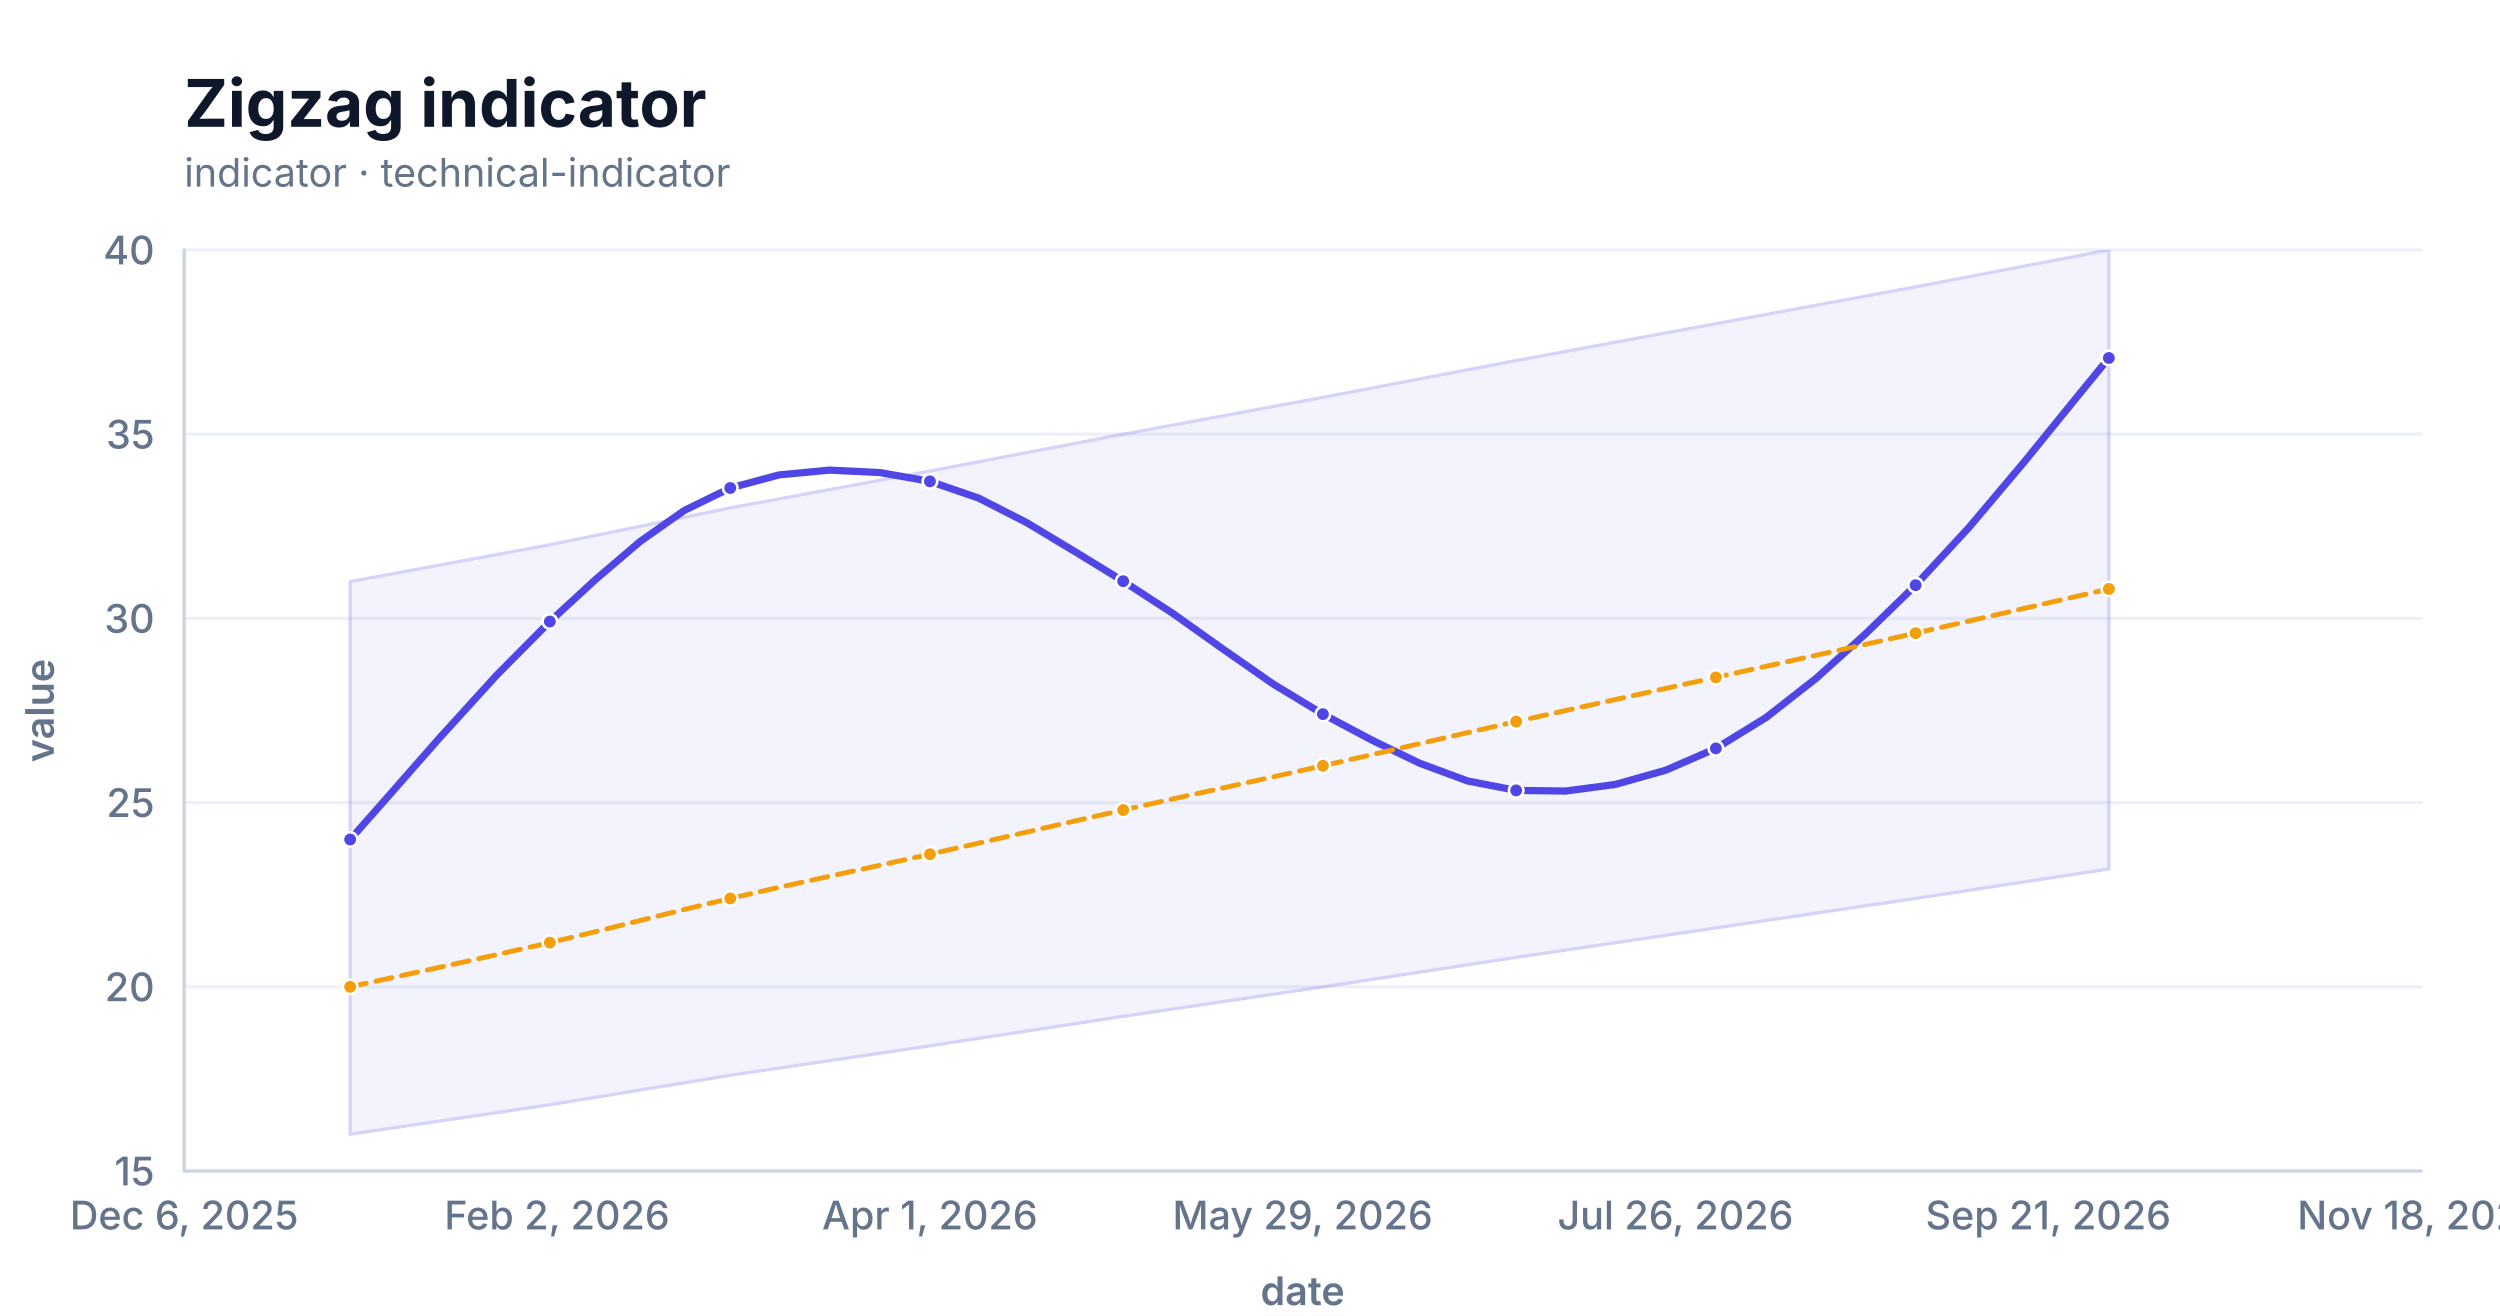
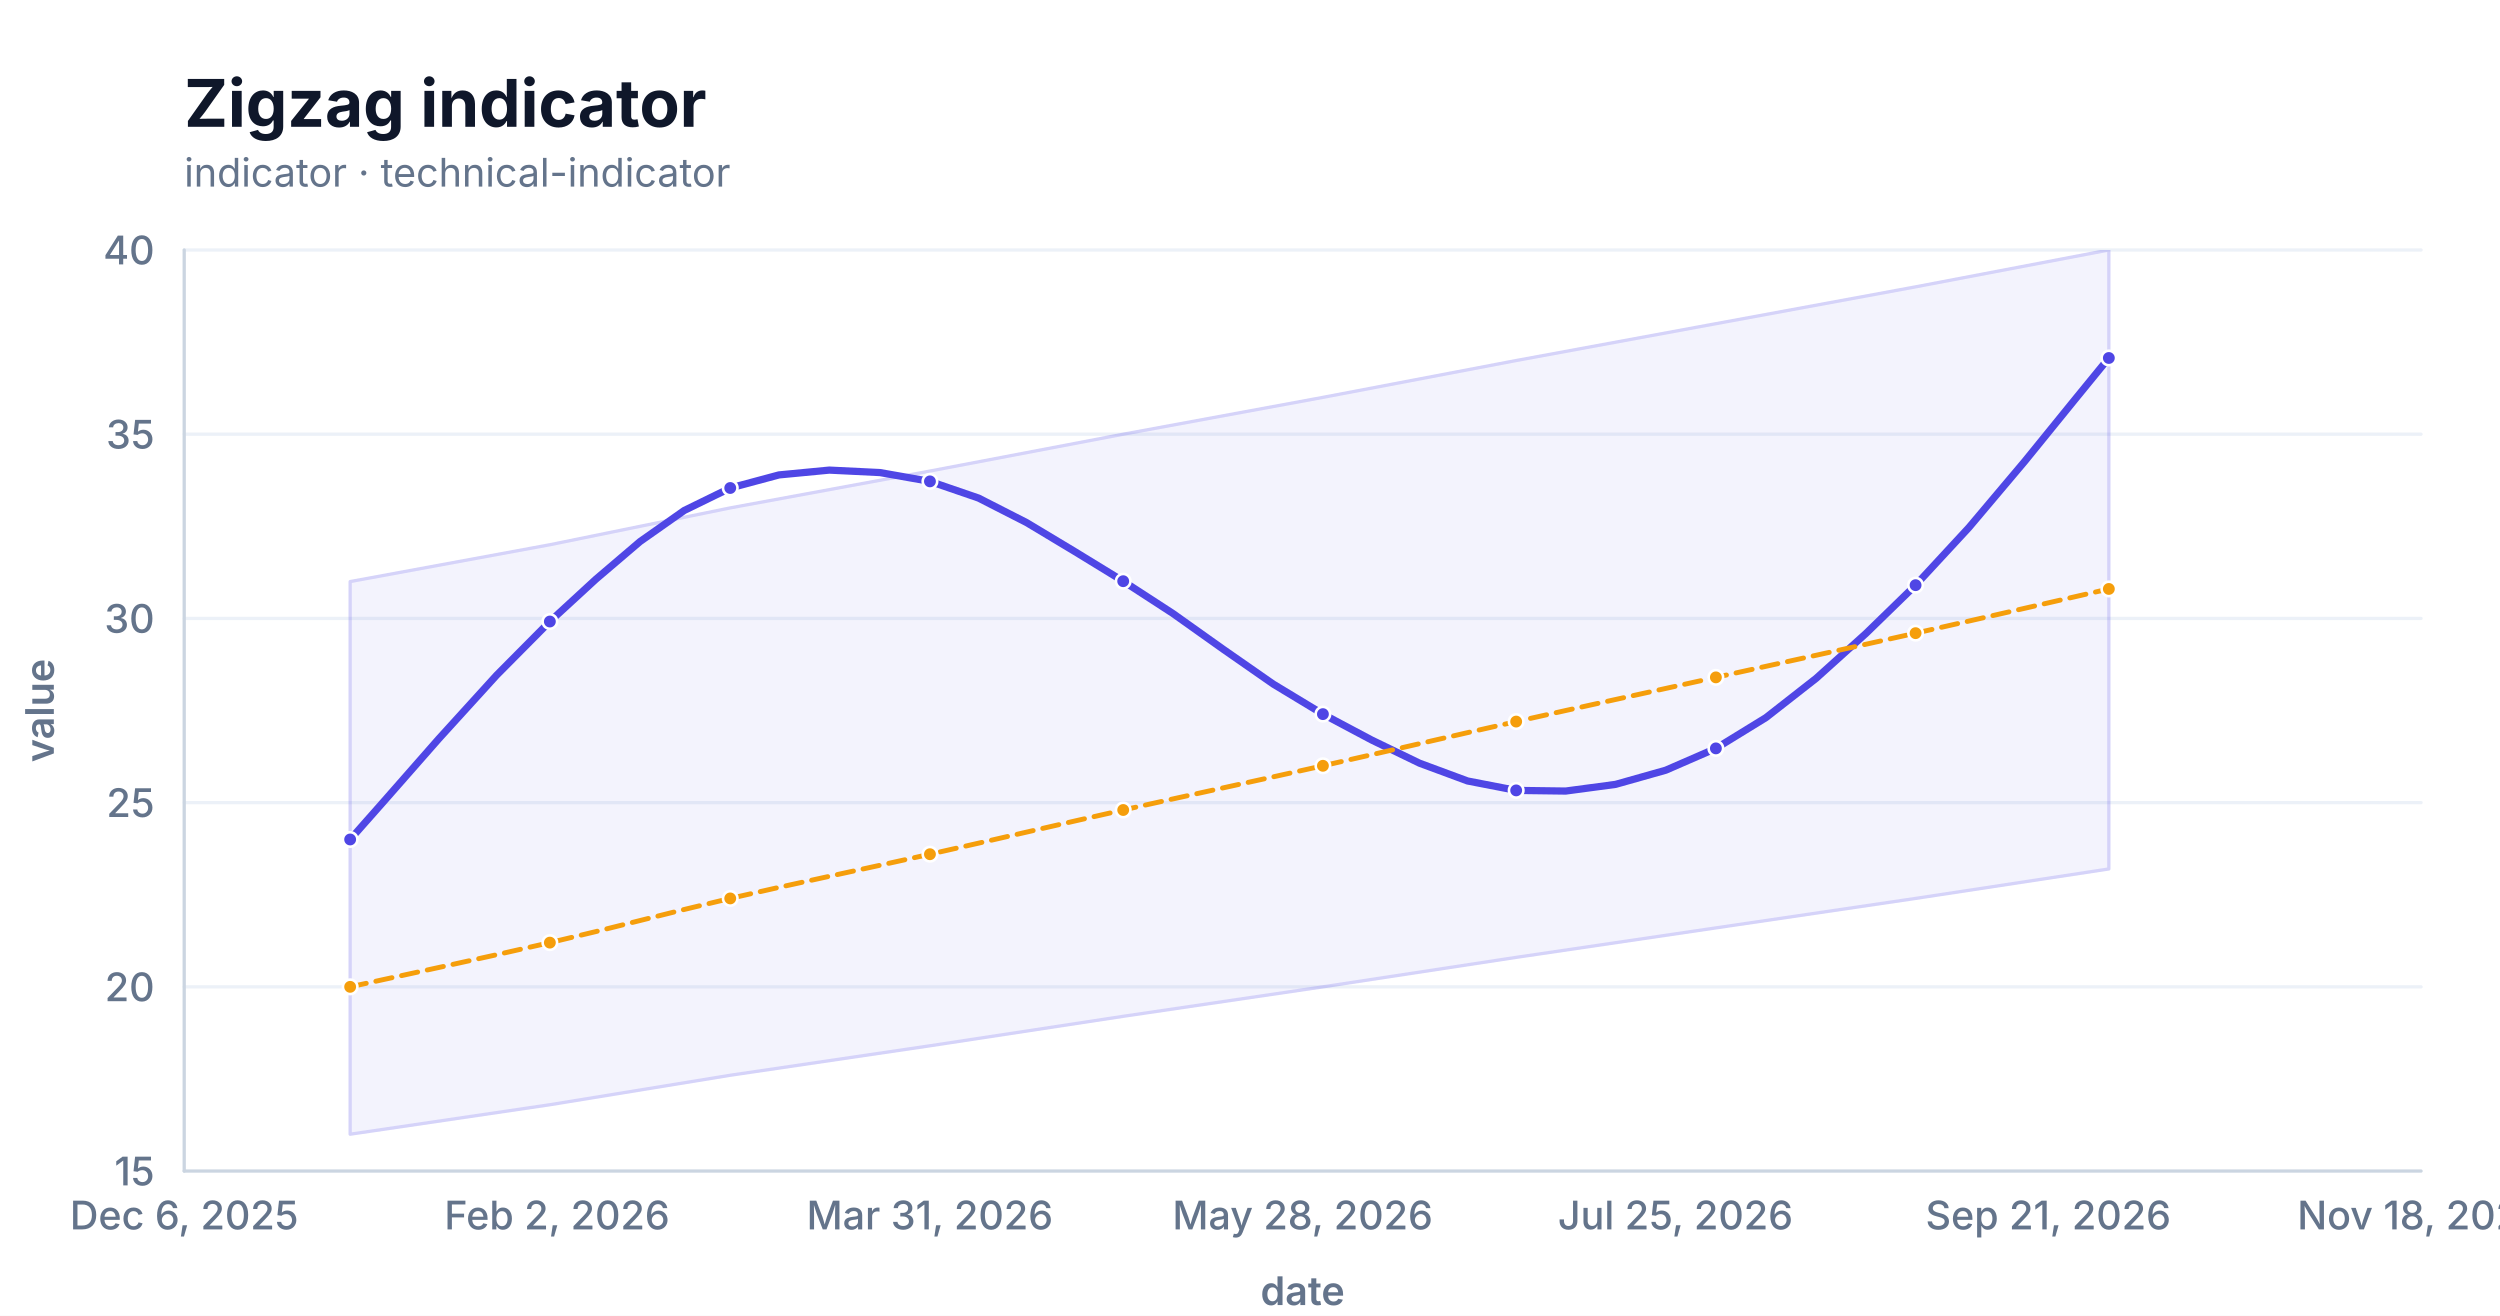
<svg xmlns="http://www.w3.org/2000/svg" width="760" height="400" viewBox="0 0 760 400" role="img" aria-labelledby="title description">
  <defs>
    <clipPath id="clip-1">
      <rect x="56" y="76" width="680" height="280" />
    </clipPath>
  </defs>
  <rect width="100%" height="100%" fill="#ffffff" />
  <g data-scene-node="scene:root">
    <line data-scene-node="axis-y:grid:1" opacity="0.82" x1="56" y1="300" x2="736" y2="300" fill="none" stroke="#e8eef6" stroke-width="1" stroke-linecap="round" />
    <line data-scene-node="axis-y:grid:2" opacity="0.82" x1="56" y1="244" x2="736" y2="244" fill="none" stroke="#e8eef6" stroke-width="1" stroke-linecap="round" />
    <line data-scene-node="axis-y:grid:3" opacity="0.82" x1="56" y1="188" x2="736" y2="188" fill="none" stroke="#e8eef6" stroke-width="1" stroke-linecap="round" />
    <line data-scene-node="axis-y:grid:4" opacity="0.82" x1="56" y1="132" x2="736" y2="132" fill="none" stroke="#e8eef6" stroke-width="1" stroke-linecap="round" />
    <line data-scene-node="axis-y:grid:5" opacity="0.82" x1="56" y1="76" x2="736" y2="76" fill="none" stroke="#e8eef6" stroke-width="1" stroke-linecap="round" />
    <g data-scene-node="layer-0:group" clip-path="url(#clip-1)">
      <path data-scene-node="layer-0:indicator-band" opacity="0.24" d="M 106.447 176.8 L 167.157 165.6 L 221.993 154.4 L 282.703 143.2 L 341.455 132 L 402.165 120.8 L 460.917 109.6 L 521.628 98.4 L 582.338 87.2 L 641.09 76 L 641.09 264.16 L 582.338 273.12 L 521.628 282.08 L 460.917 291.04 L 402.165 300 L 341.455 308.96 L 282.703 317.92 L 221.993 326.88 L 167.157 335.84 L 106.447 344.8 Z" fill="#4f46e547" stroke="#4f46e5" stroke-width="1" stroke-linejoin="round" />
      <path data-scene-node="layer-0:indicator-line:0" d="M 106.447 255.2 L 117.494 242.693 L 133.375 224.609 L 150.97 205.257 L 167.157 188.944 L 181.142 176.087 L 194.575 164.632 L 208.008 155.184 L 221.993 148.35 L 236.803 144.376 L 252.103 142.911 L 267.525 143.663 L 282.703 146.34 L 297.483 151.415 L 312.079 158.861 L 326.675 167.632 L 341.455 176.684 L 356.541 186.483 L 371.81 197.336 L 387.08 207.966 L 402.165 217.094 L 416.945 224.944 L 431.541 232.011 L 446.138 237.416 L 460.917 240.281 L 475.957 240.481 L 491.15 238.446 L 506.404 234.137 L 521.628 227.51 L 536.851 218.152 L 552.105 206.219 L 567.298 192.527 L 582.338 177.892 L 598.541 160.375 L 615.509 140.259 L 630.579 121.695 L 641.09 108.829" fill="none" stroke="#4f46e5" stroke-width="2.2" stroke-linecap="round" stroke-linejoin="round" />
      <circle data-scene-node="layer-0:indicator-point:0:0" cx="106.447" cy="255.2" r="2.2" fill="#4f46e5" stroke="#ffffff" stroke-width="0.8" />
      <circle data-scene-node="layer-0:indicator-point:0:1" cx="167.157" cy="188.944" r="2.2" fill="#4f46e5" stroke="#ffffff" stroke-width="0.8" />
      <circle data-scene-node="layer-0:indicator-point:0:2" cx="221.993" cy="148.35" r="2.2" fill="#4f46e5" stroke="#ffffff" stroke-width="0.8" />
      <circle data-scene-node="layer-0:indicator-point:0:3" cx="282.703" cy="146.34" r="2.2" fill="#4f46e5" stroke="#ffffff" stroke-width="0.8" />
      <circle data-scene-node="layer-0:indicator-point:0:4" cx="341.455" cy="176.684" r="2.2" fill="#4f46e5" stroke="#ffffff" stroke-width="0.8" />
      <circle data-scene-node="layer-0:indicator-point:0:5" cx="402.165" cy="217.094" r="2.2" fill="#4f46e5" stroke="#ffffff" stroke-width="0.8" />
      <circle data-scene-node="layer-0:indicator-point:0:6" cx="460.917" cy="240.281" r="2.2" fill="#4f46e5" stroke="#ffffff" stroke-width="0.8" />
      <circle data-scene-node="layer-0:indicator-point:0:7" cx="521.628" cy="227.51" r="2.2" fill="#4f46e5" stroke="#ffffff" stroke-width="0.8" />
      <circle data-scene-node="layer-0:indicator-point:0:8" cx="582.338" cy="177.892" r="2.2" fill="#4f46e5" stroke="#ffffff" stroke-width="0.8" />
      <circle data-scene-node="layer-0:indicator-point:0:9" cx="641.09" cy="108.829" r="2.2" fill="#4f46e5" stroke="#ffffff" stroke-width="0.8" />
      <path data-scene-node="layer-0:indicator-line:1" d="M 106.447 300 L 117.494 297.585 L 133.375 294.12 L 150.97 290.235 L 167.157 286.56 L 181.142 283.2 L 194.575 279.84 L 208.008 276.48 L 221.993 273.12 L 236.803 269.76 L 252.103 266.4 L 267.525 263.04 L 282.703 259.68 L 297.483 256.32 L 312.079 252.96 L 326.675 249.6 L 341.455 246.24 L 356.541 242.88 L 371.81 239.52 L 387.08 236.16 L 402.165 232.8 L 416.945 229.44 L 431.541 226.08 L 446.138 222.72 L 460.917 219.36 L 475.957 216 L 491.15 212.64 L 506.404 209.28 L 521.628 205.92 L 536.851 202.56 L 552.105 199.2 L 567.298 195.84 L 582.338 192.48 L 598.541 188.805 L 615.509 184.92 L 630.579 181.455 L 641.09 179.04" fill="none" stroke="#f59e0b" stroke-width="1.5" stroke-dasharray="5 3" stroke-linecap="round" stroke-linejoin="round" />
      <circle data-scene-node="layer-0:indicator-point:1:0" cx="106.447" cy="300" r="2.2" fill="#f59e0b" stroke="#ffffff" stroke-width="0.8" />
      <circle data-scene-node="layer-0:indicator-point:1:1" cx="167.157" cy="286.56" r="2.2" fill="#f59e0b" stroke="#ffffff" stroke-width="0.8" />
      <circle data-scene-node="layer-0:indicator-point:1:2" cx="221.993" cy="273.12" r="2.2" fill="#f59e0b" stroke="#ffffff" stroke-width="0.8" />
      <circle data-scene-node="layer-0:indicator-point:1:3" cx="282.703" cy="259.68" r="2.2" fill="#f59e0b" stroke="#ffffff" stroke-width="0.8" />
      <circle data-scene-node="layer-0:indicator-point:1:4" cx="341.455" cy="246.24" r="2.2" fill="#f59e0b" stroke="#ffffff" stroke-width="0.8" />
      <circle data-scene-node="layer-0:indicator-point:1:5" cx="402.165" cy="232.8" r="2.2" fill="#f59e0b" stroke="#ffffff" stroke-width="0.8" />
      <circle data-scene-node="layer-0:indicator-point:1:6" cx="460.917" cy="219.36" r="2.2" fill="#f59e0b" stroke="#ffffff" stroke-width="0.8" />
      <circle data-scene-node="layer-0:indicator-point:1:7" cx="521.628" cy="205.92" r="2.2" fill="#f59e0b" stroke="#ffffff" stroke-width="0.8" />
      <circle data-scene-node="layer-0:indicator-point:1:8" cx="582.338" cy="192.48" r="2.2" fill="#f59e0b" stroke="#ffffff" stroke-width="0.8" />
      <circle data-scene-node="layer-0:indicator-point:1:9" cx="641.09" cy="179.04" r="2.2" fill="#f59e0b" stroke="#ffffff" stroke-width="0.8" />
    </g>
    <line data-scene-node="axis-x:line" x1="56" y1="356" x2="736" y2="356" fill="none" stroke="#cbd5e1" stroke-width="1" stroke-linecap="round" />
    <line data-scene-node="axis-y:line" x1="56" y1="76" x2="56" y2="356" fill="none" stroke="#cbd5e1" stroke-width="1" stroke-linecap="round" />
    <text data-scene-node="axis-x:label:0" x="56" y="365" fill="#64748b" font-family="Inter, ui-sans-serif, system-ui, -apple-system, BlinkMacSystemFont, &quot;Segoe UI&quot;, sans-serif" font-size="12" font-weight="500" text-anchor="middle" dominant-baseline="text-before-edge">Dec 6, 2025</text>
    <text data-scene-node="axis-x:label:1" x="169.333" y="365" fill="#64748b" font-family="Inter, ui-sans-serif, system-ui, -apple-system, BlinkMacSystemFont, &quot;Segoe UI&quot;, sans-serif" font-size="12" font-weight="500" text-anchor="middle" dominant-baseline="text-before-edge">Feb 2, 2026</text>
-     <text data-scene-node="axis-x:label:2" x="282.667" y="365" fill="#64748b" font-family="Inter, ui-sans-serif, system-ui, -apple-system, BlinkMacSystemFont, &quot;Segoe UI&quot;, sans-serif" font-size="12" font-weight="500" text-anchor="middle" dominant-baseline="text-before-edge">Apr 1, 2026</text>
-     <text data-scene-node="axis-x:label:3" x="396" y="365" fill="#64748b" font-family="Inter, ui-sans-serif, system-ui, -apple-system, BlinkMacSystemFont, &quot;Segoe UI&quot;, sans-serif" font-size="12" font-weight="500" text-anchor="middle" dominant-baseline="text-before-edge">May 29, 2026</text>
-     <text data-scene-node="axis-x:label:4" x="509.333" y="365" fill="#64748b" font-family="Inter, ui-sans-serif, system-ui, -apple-system, BlinkMacSystemFont, &quot;Segoe UI&quot;, sans-serif" font-size="12" font-weight="500" text-anchor="middle" dominant-baseline="text-before-edge">Jul 26, 2026</text>
+     <text data-scene-node="axis-x:label:2" x="282.667" y="365" fill="#64748b" font-family="Inter, ui-sans-serif, system-ui, -apple-system, BlinkMacSystemFont, &quot;Segoe UI&quot;, sans-serif" font-size="12" font-weight="500" text-anchor="middle" dominant-baseline="text-before-edge">Mar 31, 2026</text>
+     <text data-scene-node="axis-x:label:3" x="396" y="365" fill="#64748b" font-family="Inter, ui-sans-serif, system-ui, -apple-system, BlinkMacSystemFont, &quot;Segoe UI&quot;, sans-serif" font-size="12" font-weight="500" text-anchor="middle" dominant-baseline="text-before-edge">May 28, 2026</text>
+     <text data-scene-node="axis-x:label:4" x="509.333" y="365" fill="#64748b" font-family="Inter, ui-sans-serif, system-ui, -apple-system, BlinkMacSystemFont, &quot;Segoe UI&quot;, sans-serif" font-size="12" font-weight="500" text-anchor="middle" dominant-baseline="text-before-edge">Jul 25, 2026</text>
    <text data-scene-node="axis-x:label:5" x="622.667" y="365" fill="#64748b" font-family="Inter, ui-sans-serif, system-ui, -apple-system, BlinkMacSystemFont, &quot;Segoe UI&quot;, sans-serif" font-size="12" font-weight="500" text-anchor="middle" dominant-baseline="text-before-edge">Sep 21, 2026</text>
    <text data-scene-node="axis-x:label:6" x="736" y="365" fill="#64748b" font-family="Inter, ui-sans-serif, system-ui, -apple-system, BlinkMacSystemFont, &quot;Segoe UI&quot;, sans-serif" font-size="12" font-weight="500" text-anchor="middle" dominant-baseline="text-before-edge">Nov 18, 2026</text>
    <text data-scene-node="axis-x:title" x="396" y="388" fill="#64748b" font-family="Inter, ui-sans-serif, system-ui, -apple-system, BlinkMacSystemFont, &quot;Segoe UI&quot;, sans-serif" font-size="12" font-weight="600" text-anchor="middle" dominant-baseline="text-before-edge">date</text>
    <text data-scene-node="axis-y:label:0" x="47" y="356" fill="#64748b" font-family="Inter, ui-sans-serif, system-ui, -apple-system, BlinkMacSystemFont, &quot;Segoe UI&quot;, sans-serif" font-size="12" font-weight="500" text-anchor="end" dominant-baseline="central">15</text>
    <text data-scene-node="axis-y:label:1" x="47" y="300" fill="#64748b" font-family="Inter, ui-sans-serif, system-ui, -apple-system, BlinkMacSystemFont, &quot;Segoe UI&quot;, sans-serif" font-size="12" font-weight="500" text-anchor="end" dominant-baseline="central">20</text>
    <text data-scene-node="axis-y:label:2" x="47" y="244" fill="#64748b" font-family="Inter, ui-sans-serif, system-ui, -apple-system, BlinkMacSystemFont, &quot;Segoe UI&quot;, sans-serif" font-size="12" font-weight="500" text-anchor="end" dominant-baseline="central">25</text>
    <text data-scene-node="axis-y:label:3" x="47" y="188" fill="#64748b" font-family="Inter, ui-sans-serif, system-ui, -apple-system, BlinkMacSystemFont, &quot;Segoe UI&quot;, sans-serif" font-size="12" font-weight="500" text-anchor="end" dominant-baseline="central">30</text>
    <text data-scene-node="axis-y:label:4" x="47" y="132" fill="#64748b" font-family="Inter, ui-sans-serif, system-ui, -apple-system, BlinkMacSystemFont, &quot;Segoe UI&quot;, sans-serif" font-size="12" font-weight="500" text-anchor="end" dominant-baseline="central">35</text>
    <text data-scene-node="axis-y:label:5" x="47" y="76" fill="#64748b" font-family="Inter, ui-sans-serif, system-ui, -apple-system, BlinkMacSystemFont, &quot;Segoe UI&quot;, sans-serif" font-size="12" font-weight="500" text-anchor="end" dominant-baseline="central">40</text>
    <text data-scene-node="axis-y:title" x="12" y="216" fill="#64748b" font-family="Inter, ui-sans-serif, system-ui, -apple-system, BlinkMacSystemFont, &quot;Segoe UI&quot;, sans-serif" font-size="12" font-weight="600" text-anchor="middle" dominant-baseline="central" transform="rotate(-90 12 216)">value</text>
    <text data-scene-node="chart:title" x="56" y="24" fill="#0f172a" font-family="Inter, ui-sans-serif, system-ui, -apple-system, BlinkMacSystemFont, &quot;Segoe UI&quot;, sans-serif" font-size="20" font-weight="700" text-anchor="start" dominant-baseline="text-before-edge">Zigzag indicator</text>
    <text data-scene-node="chart:subtitle" x="56" y="48" fill="#64748b" font-family="Inter, ui-sans-serif, system-ui, -apple-system, BlinkMacSystemFont, &quot;Segoe UI&quot;, sans-serif" font-size="12" font-weight="400" text-anchor="start" dominant-baseline="text-before-edge">indicator · technical-indicator</text>
  </g>
</svg>
